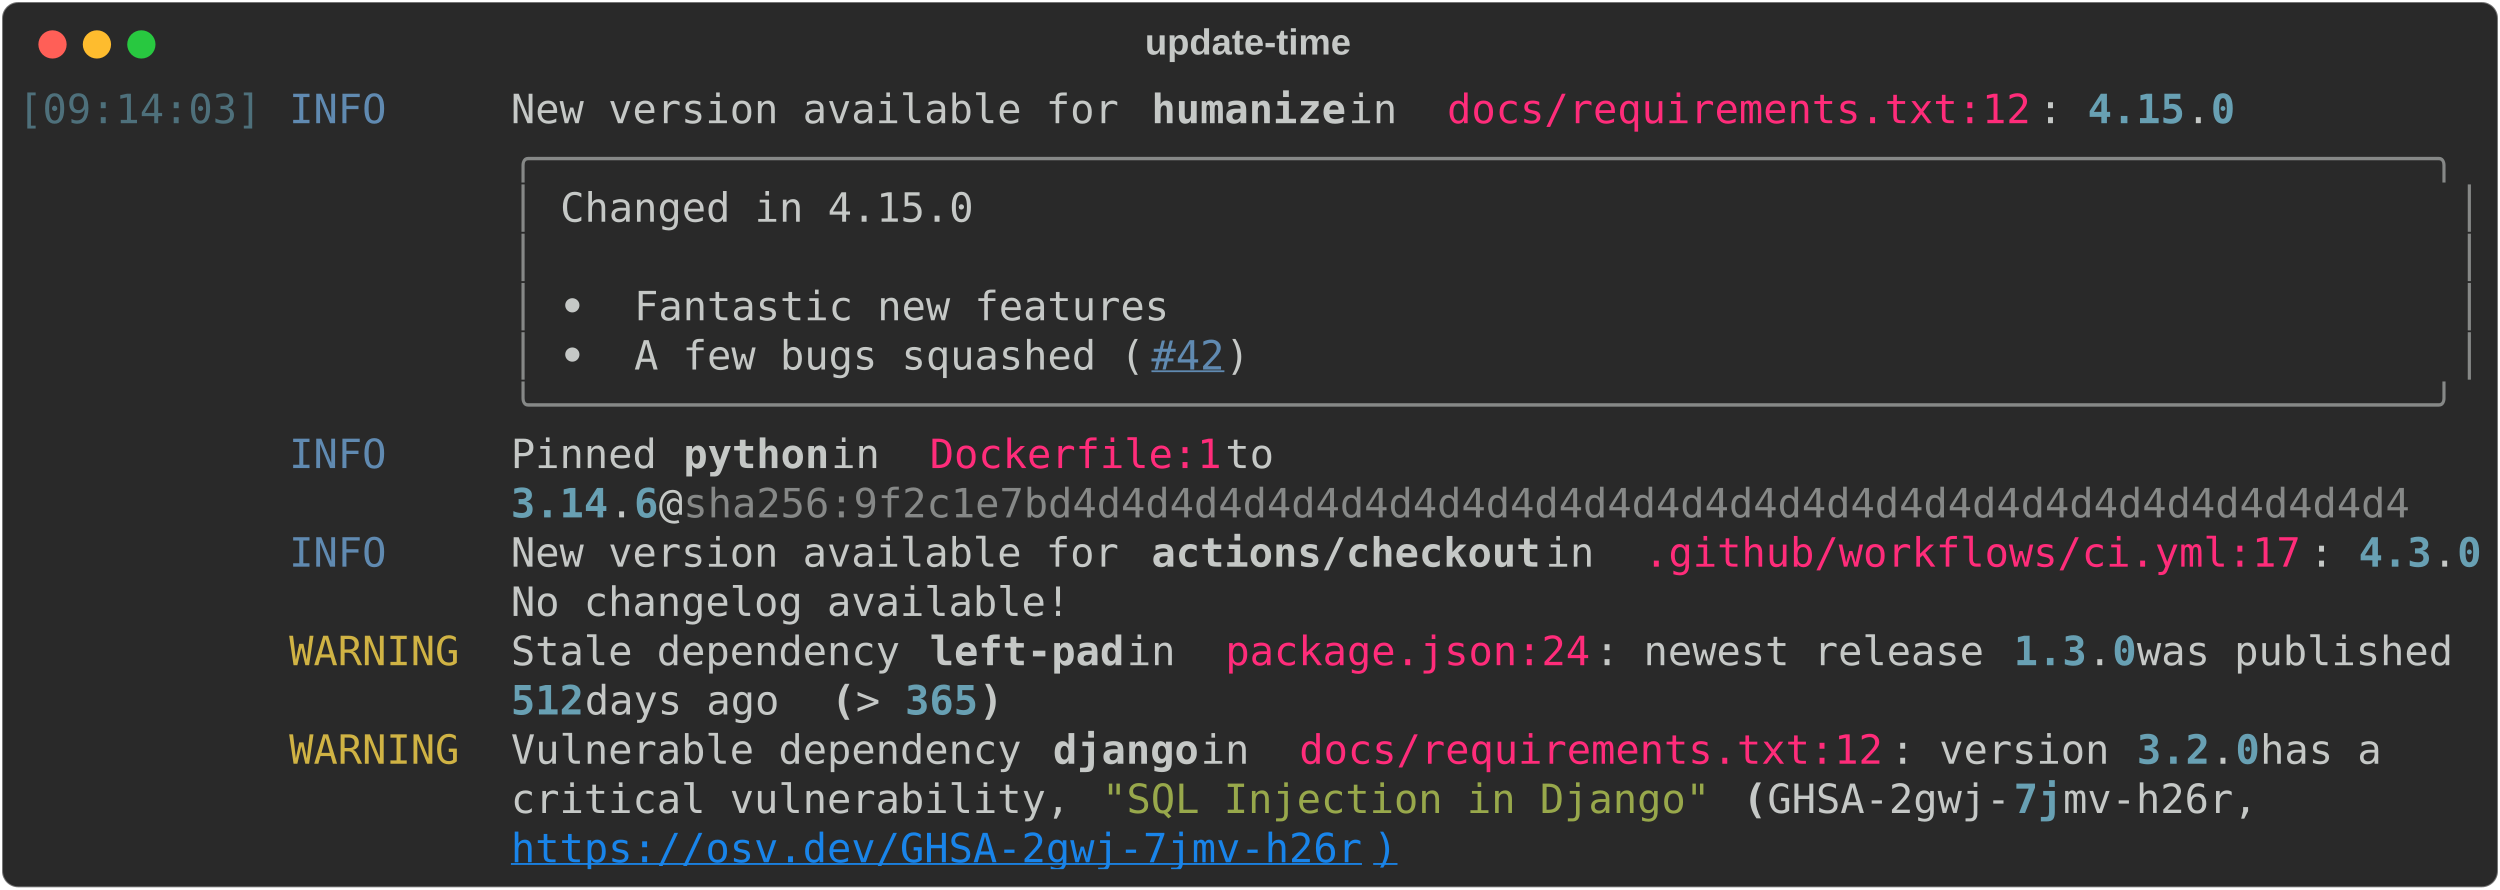
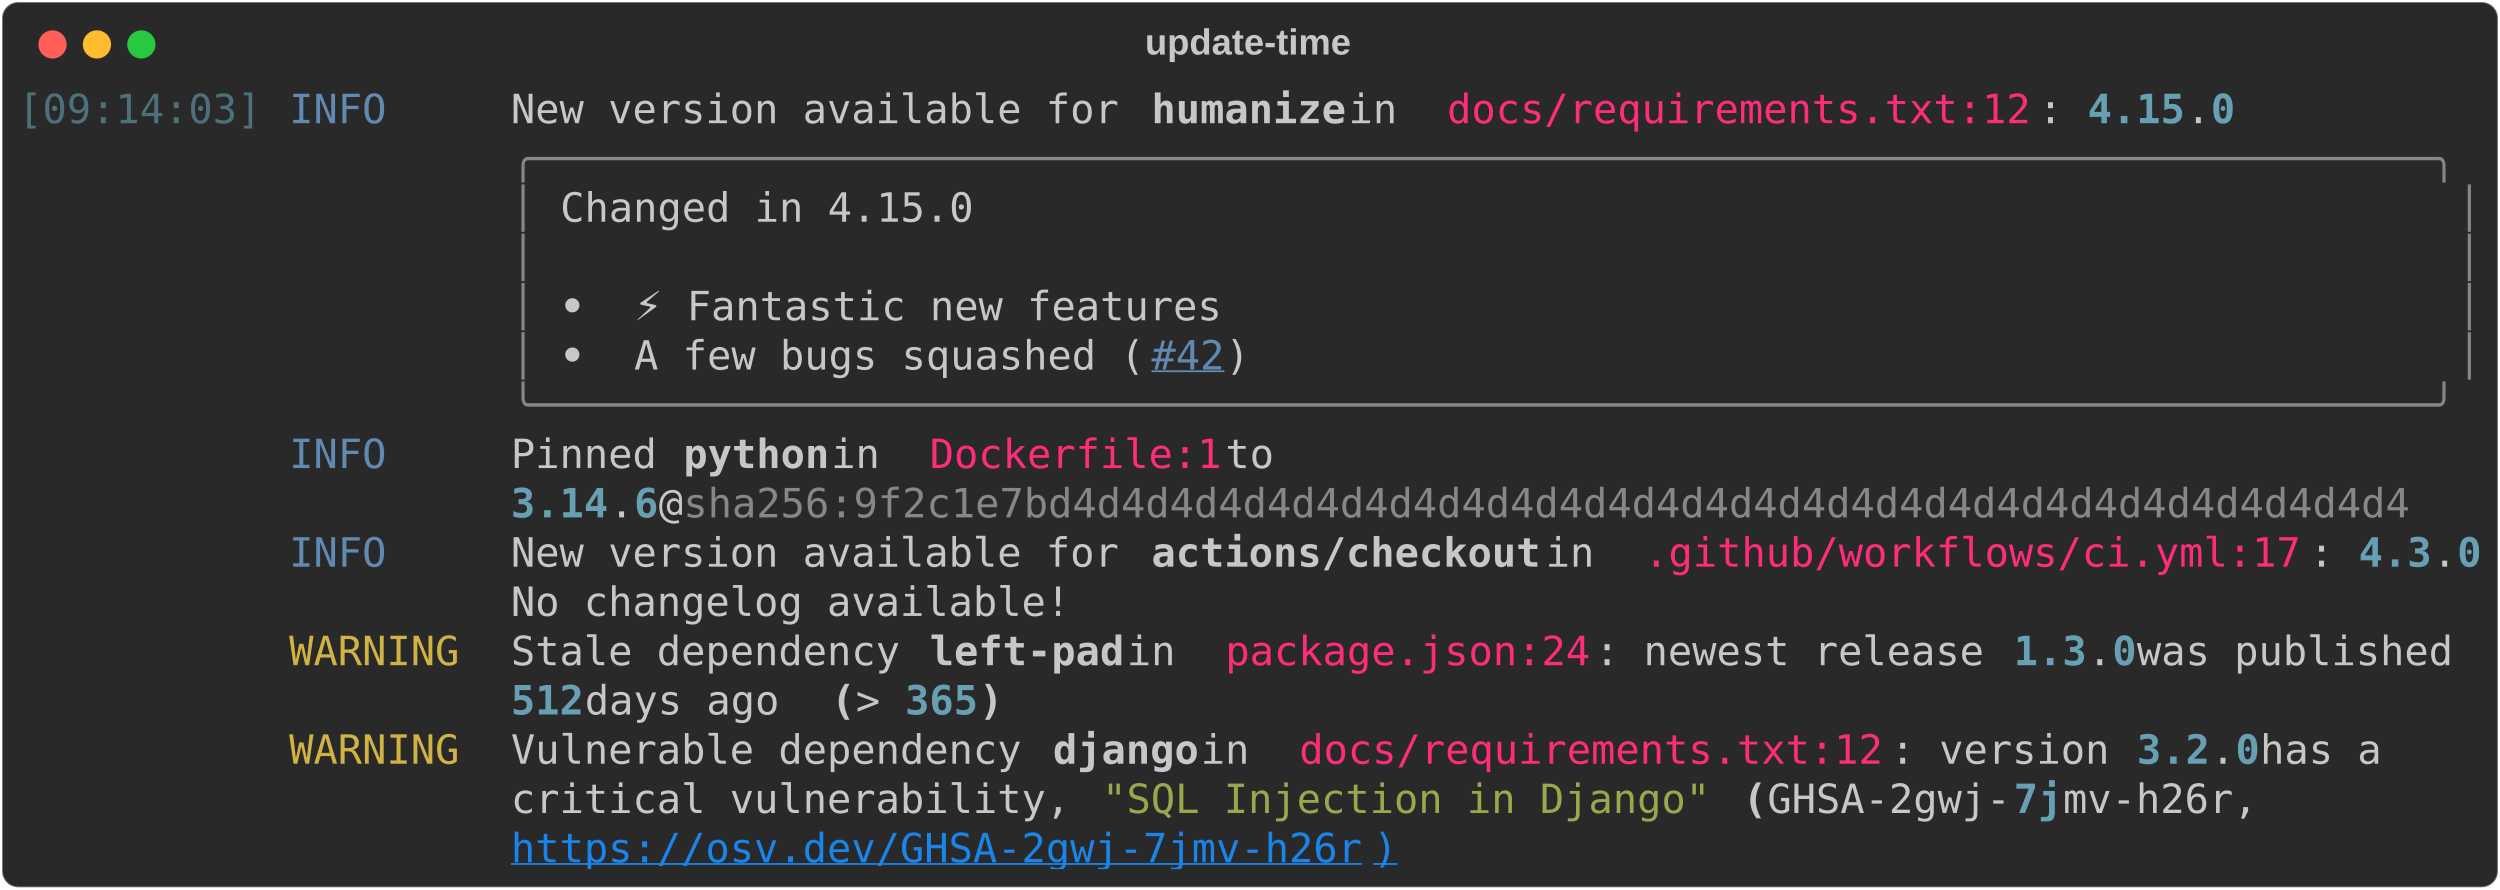
<svg xmlns="http://www.w3.org/2000/svg" class="rich-terminal" width="1238" height="440.4" viewBox="0 0 1238 440.4">
  <style>

    @font-face {
        font-family: "Fira Code";
        src: local("FiraCode-Regular");
        font-style: normal;
        font-weight: 400;
    }
    @font-face {
        font-family: "Fira Code";
        src: local("FiraCode-Bold");
        font-style: bold;
        font-weight: 700;
    }

    .update-time-log-matrix {
        font-family: Fira Code, monospace;
        font-size: 20px;
        line-height: 24.4px;
        font-variant-east-asian: full-width;
    }

    .update-time-log-title {
        font-size: 18px;
        font-weight: bold;
        font-family: arial;
    }

    .update-time-log-r1 { fill: #4e707b }
.update-time-log-r2 { fill: #608ab1 }
.update-time-log-r3 { fill: #c5c8c6 }
.update-time-log-r4 { fill: #c5c8c6;font-weight: bold }
.update-time-log-r5 { fill: #ff2c7a }
.update-time-log-r6 { fill: #68a0b3;font-weight: bold }
.update-time-log-r7 { fill: #868887 }
.update-time-log-r8 { fill: #608ab1;text-decoration: underline; }
.update-time-log-r9 { fill: #d0b344 }
.update-time-log-r10 { fill: #98a84b }
.update-time-log-r11 { fill: #1984e9;text-decoration: underline; }
    </style>
  <defs>
    <clipPath id="update-time-log-clip-terminal">
      <rect x="0" y="0" width="1219.0" height="389.4" />
    </clipPath>
    <clipPath id="update-time-log-line-0">
      <rect x="0" y="1.5" width="1220" height="24.65" />
    </clipPath>
    <clipPath id="update-time-log-line-1">
      <rect x="0" y="25.9" width="1220" height="24.65" />
    </clipPath>
    <clipPath id="update-time-log-line-2">
      <rect x="0" y="50.3" width="1220" height="24.65" />
    </clipPath>
    <clipPath id="update-time-log-line-3">
      <rect x="0" y="74.7" width="1220" height="24.65" />
    </clipPath>
    <clipPath id="update-time-log-line-4">
      <rect x="0" y="99.1" width="1220" height="24.65" />
    </clipPath>
    <clipPath id="update-time-log-line-5">
      <rect x="0" y="123.5" width="1220" height="24.65" />
    </clipPath>
    <clipPath id="update-time-log-line-6">
      <rect x="0" y="147.9" width="1220" height="24.65" />
    </clipPath>
    <clipPath id="update-time-log-line-7">
      <rect x="0" y="172.3" width="1220" height="24.65" />
    </clipPath>
    <clipPath id="update-time-log-line-8">
      <rect x="0" y="196.7" width="1220" height="24.65" />
    </clipPath>
    <clipPath id="update-time-log-line-9">
      <rect x="0" y="221.1" width="1220" height="24.65" />
    </clipPath>
    <clipPath id="update-time-log-line-10">
      <rect x="0" y="245.5" width="1220" height="24.65" />
    </clipPath>
    <clipPath id="update-time-log-line-11">
      <rect x="0" y="269.9" width="1220" height="24.65" />
    </clipPath>
    <clipPath id="update-time-log-line-12">
      <rect x="0" y="294.3" width="1220" height="24.65" />
    </clipPath>
    <clipPath id="update-time-log-line-13">
      <rect x="0" y="318.7" width="1220" height="24.65" />
    </clipPath>
    <clipPath id="update-time-log-line-14">
      <rect x="0" y="343.1" width="1220" height="24.65" />
    </clipPath>
  </defs>
  <rect fill="#292929" stroke="rgba(255,255,255,0.35)" stroke-width="1" x="1" y="1" width="1236" height="438.4" rx="8" />
  <text class="update-time-log-title" fill="#c5c8c6" text-anchor="middle" x="618" y="27">update-time</text>
  <g transform="translate(26,22)">
    <circle cx="0" cy="0" r="7" fill="#ff5f57" />
    <circle cx="22" cy="0" r="7" fill="#febc2e" />
    <circle cx="44" cy="0" r="7" fill="#28c840" />
  </g>
  <g transform="translate(9, 41)" clip-path="url(#update-time-log-clip-terminal)">
    <g class="update-time-log-matrix">
      <text class="update-time-log-r1" x="0" y="20" textLength="122" clip-path="url(#update-time-log-line-0)">[09:14:03]</text>
      <text class="update-time-log-r2" x="134.2" y="20" textLength="97.6" clip-path="url(#update-time-log-line-0)">INFO    </text>
      <text class="update-time-log-r3" x="244" y="20" textLength="317.2" clip-path="url(#update-time-log-line-0)">New version available for </text>
      <text class="update-time-log-r4" x="561.2" y="20" textLength="97.6" clip-path="url(#update-time-log-line-0)">humanize</text>
      <text class="update-time-log-r3" x="658.8" y="20" textLength="48.8" clip-path="url(#update-time-log-line-0)"> in </text>
      <text class="update-time-log-r5" x="707.6" y="20" textLength="292.8" clip-path="url(#update-time-log-line-0)">docs/requirements.txt:12</text>
      <text class="update-time-log-r3" x="1000.4" y="20" textLength="24.4" clip-path="url(#update-time-log-line-0)">: </text>
      <text class="update-time-log-r6" x="1024.8" y="20" textLength="48.8" clip-path="url(#update-time-log-line-0)">4.15</text>
      <text class="update-time-log-r3" x="1073.6" y="20" textLength="12.2" clip-path="url(#update-time-log-line-0)">.</text>
      <text class="update-time-log-r6" x="1085.8" y="20" textLength="12.2" clip-path="url(#update-time-log-line-0)">0</text>
      <text class="update-time-log-r3" x="1220" y="20" textLength="12.2" clip-path="url(#update-time-log-line-0)">
</text>
      <text class="update-time-log-r7" x="244" y="44.4" textLength="976" clip-path="url(#update-time-log-line-1)">╭──────────────────────────────────────────────────────────────────────────────╮</text>
      <text class="update-time-log-r3" x="1220" y="44.4" textLength="12.2" clip-path="url(#update-time-log-line-1)">
</text>
      <text class="update-time-log-r7" x="244" y="68.8" textLength="12.2" clip-path="url(#update-time-log-line-2)">│</text>
      <text class="update-time-log-r3" x="268.4" y="68.8" textLength="927.2" clip-path="url(#update-time-log-line-2)">Changed in 4.15.0                                                           </text>
      <text class="update-time-log-r7" x="1207.8" y="68.8" textLength="12.2" clip-path="url(#update-time-log-line-2)">│</text>
      <text class="update-time-log-r3" x="1220" y="68.8" textLength="12.2" clip-path="url(#update-time-log-line-2)">
</text>
      <text class="update-time-log-r7" x="244" y="93.2" textLength="12.2" clip-path="url(#update-time-log-line-3)">│</text>
      <text class="update-time-log-r7" x="1207.8" y="93.2" textLength="12.2" clip-path="url(#update-time-log-line-3)">│</text>
      <text class="update-time-log-r3" x="1220" y="93.2" textLength="12.2" clip-path="url(#update-time-log-line-3)">
</text>
      <text class="update-time-log-r7" x="244" y="117.6" textLength="12.2" clip-path="url(#update-time-log-line-4)">│</text>
      <text class="update-time-log-r4" x="268.4" y="117.6" textLength="36.6" clip-path="url(#update-time-log-line-4)"> • </text>
-       <text class="update-time-log-r3" x="305" y="117.6" textLength="890.6" clip-path="url(#update-time-log-line-4)">Fantastic new features                                                   </text>
+       <text class="update-time-log-r3" x="305" y="117.6" textLength="878.4" clip-path="url(#update-time-log-line-4)">⚡ Fantastic new features                                                </text>
      <text class="update-time-log-r7" x="1207.8" y="117.6" textLength="12.2" clip-path="url(#update-time-log-line-4)">│</text>
      <text class="update-time-log-r3" x="1220" y="117.6" textLength="12.2" clip-path="url(#update-time-log-line-4)">
</text>
      <text class="update-time-log-r7" x="244" y="142" textLength="12.2" clip-path="url(#update-time-log-line-5)">│</text>
      <text class="update-time-log-r4" x="268.4" y="142" textLength="36.6" clip-path="url(#update-time-log-line-5)"> • </text>
      <text class="update-time-log-r3" x="305" y="142" textLength="256.2" clip-path="url(#update-time-log-line-5)">A few bugs squashed (</text>
      <text class="update-time-log-r8" x="561.2" y="142" textLength="36.6" clip-path="url(#update-time-log-line-5)">#42</text>
      <text class="update-time-log-r3" x="597.8" y="142" textLength="597.8" clip-path="url(#update-time-log-line-5)">)                                                </text>
      <text class="update-time-log-r7" x="1207.8" y="142" textLength="12.2" clip-path="url(#update-time-log-line-5)">│</text>
      <text class="update-time-log-r3" x="1220" y="142" textLength="12.2" clip-path="url(#update-time-log-line-5)">
</text>
      <text class="update-time-log-r7" x="244" y="166.4" textLength="976" clip-path="url(#update-time-log-line-6)">╰──────────────────────────────────────────────────────────────────────────────╯</text>
      <text class="update-time-log-r3" x="1220" y="166.4" textLength="12.2" clip-path="url(#update-time-log-line-6)">
</text>
      <text class="update-time-log-r2" x="134.2" y="190.8" textLength="97.6" clip-path="url(#update-time-log-line-7)">INFO    </text>
      <text class="update-time-log-r3" x="244" y="190.8" textLength="85.4" clip-path="url(#update-time-log-line-7)">Pinned </text>
      <text class="update-time-log-r4" x="329.4" y="190.8" textLength="73.2" clip-path="url(#update-time-log-line-7)">python</text>
      <text class="update-time-log-r3" x="402.6" y="190.8" textLength="48.8" clip-path="url(#update-time-log-line-7)"> in </text>
      <text class="update-time-log-r5" x="451.4" y="190.8" textLength="146.4" clip-path="url(#update-time-log-line-7)">Dockerfile:1</text>
      <text class="update-time-log-r3" x="597.8" y="190.8" textLength="622.2" clip-path="url(#update-time-log-line-7)"> to                                                </text>
      <text class="update-time-log-r3" x="1220" y="190.8" textLength="12.2" clip-path="url(#update-time-log-line-7)">
</text>
      <text class="update-time-log-r6" x="244" y="215.2" textLength="48.8" clip-path="url(#update-time-log-line-8)">3.14</text>
      <text class="update-time-log-r3" x="292.8" y="215.2" textLength="12.2" clip-path="url(#update-time-log-line-8)">.</text>
      <text class="update-time-log-r6" x="305" y="215.2" textLength="12.2" clip-path="url(#update-time-log-line-8)">6</text>
      <text class="update-time-log-r3" x="317.2" y="215.2" textLength="12.2" clip-path="url(#update-time-log-line-8)">@</text>
      <text class="update-time-log-r7" x="329.4" y="215.2" textLength="866.2" clip-path="url(#update-time-log-line-8)">sha256:9f2c1e7bd4d4d4d4d4d4d4d4d4d4d4d4d4d4d4d4d4d4d4d4d4d4d4d4d4d4d4d4</text>
      <text class="update-time-log-r3" x="1220" y="215.2" textLength="12.2" clip-path="url(#update-time-log-line-8)">
</text>
      <text class="update-time-log-r2" x="134.2" y="239.6" textLength="97.6" clip-path="url(#update-time-log-line-9)">INFO    </text>
      <text class="update-time-log-r3" x="244" y="239.6" textLength="317.2" clip-path="url(#update-time-log-line-9)">New version available for </text>
      <text class="update-time-log-r4" x="561.2" y="239.6" textLength="195.2" clip-path="url(#update-time-log-line-9)">actions/checkout</text>
      <text class="update-time-log-r3" x="756.4" y="239.6" textLength="48.8" clip-path="url(#update-time-log-line-9)"> in </text>
      <text class="update-time-log-r5" x="805.2" y="239.6" textLength="329.4" clip-path="url(#update-time-log-line-9)">.github/workflows/ci.yml:17</text>
      <text class="update-time-log-r3" x="1134.6" y="239.6" textLength="24.4" clip-path="url(#update-time-log-line-9)">: </text>
      <text class="update-time-log-r6" x="1159" y="239.6" textLength="36.6" clip-path="url(#update-time-log-line-9)">4.3</text>
      <text class="update-time-log-r3" x="1195.6" y="239.6" textLength="12.2" clip-path="url(#update-time-log-line-9)">.</text>
      <text class="update-time-log-r6" x="1207.8" y="239.6" textLength="12.2" clip-path="url(#update-time-log-line-9)">0</text>
      <text class="update-time-log-r3" x="1220" y="239.6" textLength="12.2" clip-path="url(#update-time-log-line-9)">
</text>
      <text class="update-time-log-r3" x="244" y="264" textLength="976" clip-path="url(#update-time-log-line-10)">No changelog available!                                                         </text>
      <text class="update-time-log-r3" x="1220" y="264" textLength="12.2" clip-path="url(#update-time-log-line-10)">
</text>
      <text class="update-time-log-r9" x="134.2" y="288.4" textLength="97.6" clip-path="url(#update-time-log-line-11)">WARNING </text>
      <text class="update-time-log-r3" x="244" y="288.4" textLength="207.4" clip-path="url(#update-time-log-line-11)">Stale dependency </text>
      <text class="update-time-log-r4" x="451.4" y="288.4" textLength="97.6" clip-path="url(#update-time-log-line-11)">left-pad</text>
      <text class="update-time-log-r3" x="549" y="288.4" textLength="48.8" clip-path="url(#update-time-log-line-11)"> in </text>
      <text class="update-time-log-r5" x="597.8" y="288.4" textLength="183" clip-path="url(#update-time-log-line-11)">package.json:24</text>
      <text class="update-time-log-r3" x="780.8" y="288.4" textLength="207.4" clip-path="url(#update-time-log-line-11)">: newest release </text>
      <text class="update-time-log-r6" x="988.2" y="288.4" textLength="36.6" clip-path="url(#update-time-log-line-11)">1.3</text>
      <text class="update-time-log-r3" x="1024.8" y="288.4" textLength="12.2" clip-path="url(#update-time-log-line-11)">.</text>
      <text class="update-time-log-r6" x="1037" y="288.4" textLength="12.2" clip-path="url(#update-time-log-line-11)">0</text>
      <text class="update-time-log-r3" x="1049.2" y="288.4" textLength="170.8" clip-path="url(#update-time-log-line-11)"> was published</text>
      <text class="update-time-log-r3" x="1220" y="288.4" textLength="12.2" clip-path="url(#update-time-log-line-11)">
</text>
      <text class="update-time-log-r6" x="244" y="312.8" textLength="36.6" clip-path="url(#update-time-log-line-12)">512</text>
      <text class="update-time-log-r3" x="280.6" y="312.8" textLength="122" clip-path="url(#update-time-log-line-12)"> days ago </text>
      <text class="update-time-log-r4" x="402.6" y="312.8" textLength="12.2" clip-path="url(#update-time-log-line-12)">(</text>
      <text class="update-time-log-r3" x="414.8" y="312.8" textLength="24.4" clip-path="url(#update-time-log-line-12)">&gt; </text>
      <text class="update-time-log-r6" x="439.2" y="312.8" textLength="36.6" clip-path="url(#update-time-log-line-12)">365</text>
      <text class="update-time-log-r4" x="475.8" y="312.8" textLength="12.2" clip-path="url(#update-time-log-line-12)">)</text>
      <text class="update-time-log-r3" x="1220" y="312.8" textLength="12.2" clip-path="url(#update-time-log-line-12)">
</text>
      <text class="update-time-log-r9" x="134.2" y="337.2" textLength="97.6" clip-path="url(#update-time-log-line-13)">WARNING </text>
      <text class="update-time-log-r3" x="244" y="337.2" textLength="268.4" clip-path="url(#update-time-log-line-13)">Vulnerable dependency </text>
      <text class="update-time-log-r4" x="512.4" y="337.2" textLength="73.2" clip-path="url(#update-time-log-line-13)">django</text>
      <text class="update-time-log-r3" x="585.6" y="337.2" textLength="48.8" clip-path="url(#update-time-log-line-13)"> in </text>
      <text class="update-time-log-r5" x="634.4" y="337.2" textLength="292.8" clip-path="url(#update-time-log-line-13)">docs/requirements.txt:12</text>
      <text class="update-time-log-r3" x="927.2" y="337.2" textLength="122" clip-path="url(#update-time-log-line-13)">: version </text>
      <text class="update-time-log-r6" x="1049.2" y="337.2" textLength="36.6" clip-path="url(#update-time-log-line-13)">3.2</text>
      <text class="update-time-log-r3" x="1085.8" y="337.2" textLength="12.2" clip-path="url(#update-time-log-line-13)">.</text>
      <text class="update-time-log-r6" x="1098" y="337.2" textLength="12.2" clip-path="url(#update-time-log-line-13)">0</text>
      <text class="update-time-log-r3" x="1110.2" y="337.2" textLength="109.8" clip-path="url(#update-time-log-line-13)"> has a   </text>
      <text class="update-time-log-r3" x="1220" y="337.2" textLength="12.2" clip-path="url(#update-time-log-line-13)">
</text>
      <text class="update-time-log-r3" x="244" y="361.6" textLength="292.8" clip-path="url(#update-time-log-line-14)">critical vulnerability, </text>
      <text class="update-time-log-r10" x="536.8" y="361.6" textLength="305" clip-path="url(#update-time-log-line-14)">"SQL Injection in Django"</text>
      <text class="update-time-log-r4" x="854" y="361.6" textLength="12.2" clip-path="url(#update-time-log-line-14)">(</text>
      <text class="update-time-log-r3" x="866.2" y="361.6" textLength="122" clip-path="url(#update-time-log-line-14)">GHSA-2gwj-</text>
      <text class="update-time-log-r6" x="988.2" y="361.6" textLength="24.4" clip-path="url(#update-time-log-line-14)">7j</text>
      <text class="update-time-log-r3" x="1012.6" y="361.6" textLength="207.4" clip-path="url(#update-time-log-line-14)">mv-h26r,         </text>
      <text class="update-time-log-r3" x="1220" y="361.6" textLength="12.2" clip-path="url(#update-time-log-line-14)">
</text>
      <text class="update-time-log-r11" x="244" y="386" textLength="427" clip-path="url(#update-time-log-line-15)">https://osv.dev/GHSA-2gwj-7jmv-h26r</text>
      <text class="update-time-log-r11" x="671" y="386" textLength="12.2" clip-path="url(#update-time-log-line-15)">)</text>
      <text class="update-time-log-r3" x="1220" y="386" textLength="12.2" clip-path="url(#update-time-log-line-15)">
</text>
    </g>
  </g>
</svg>
